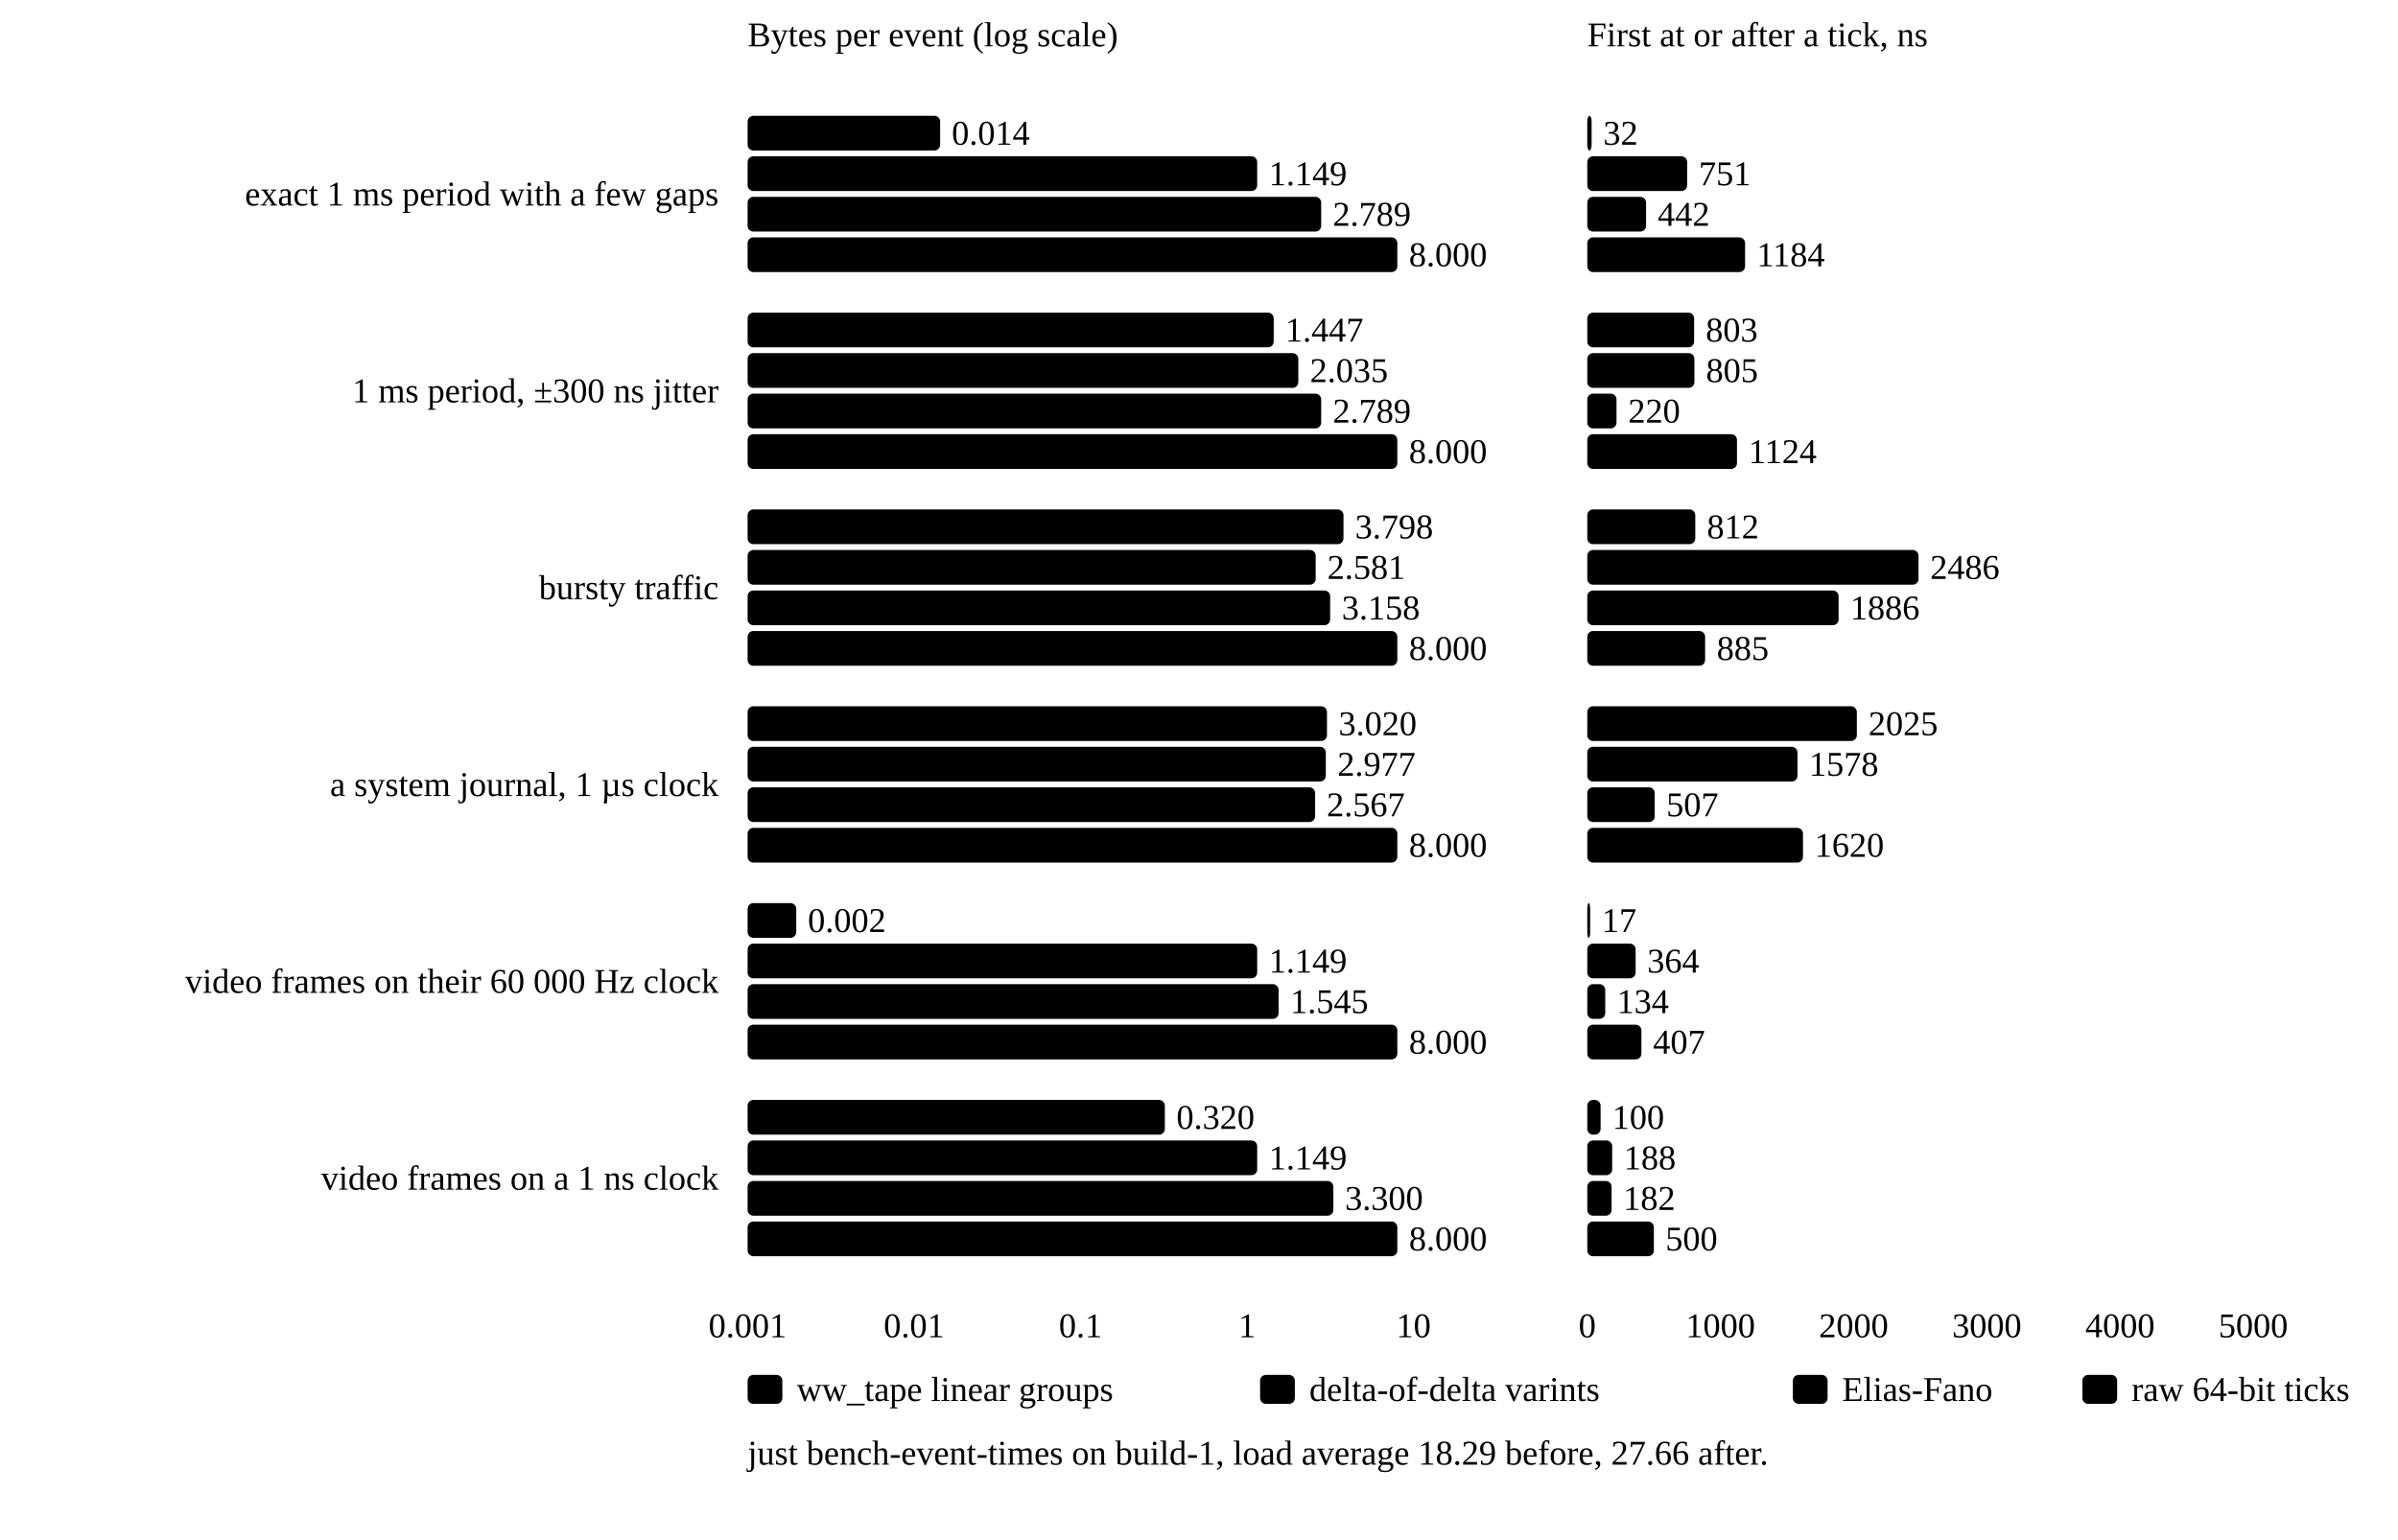
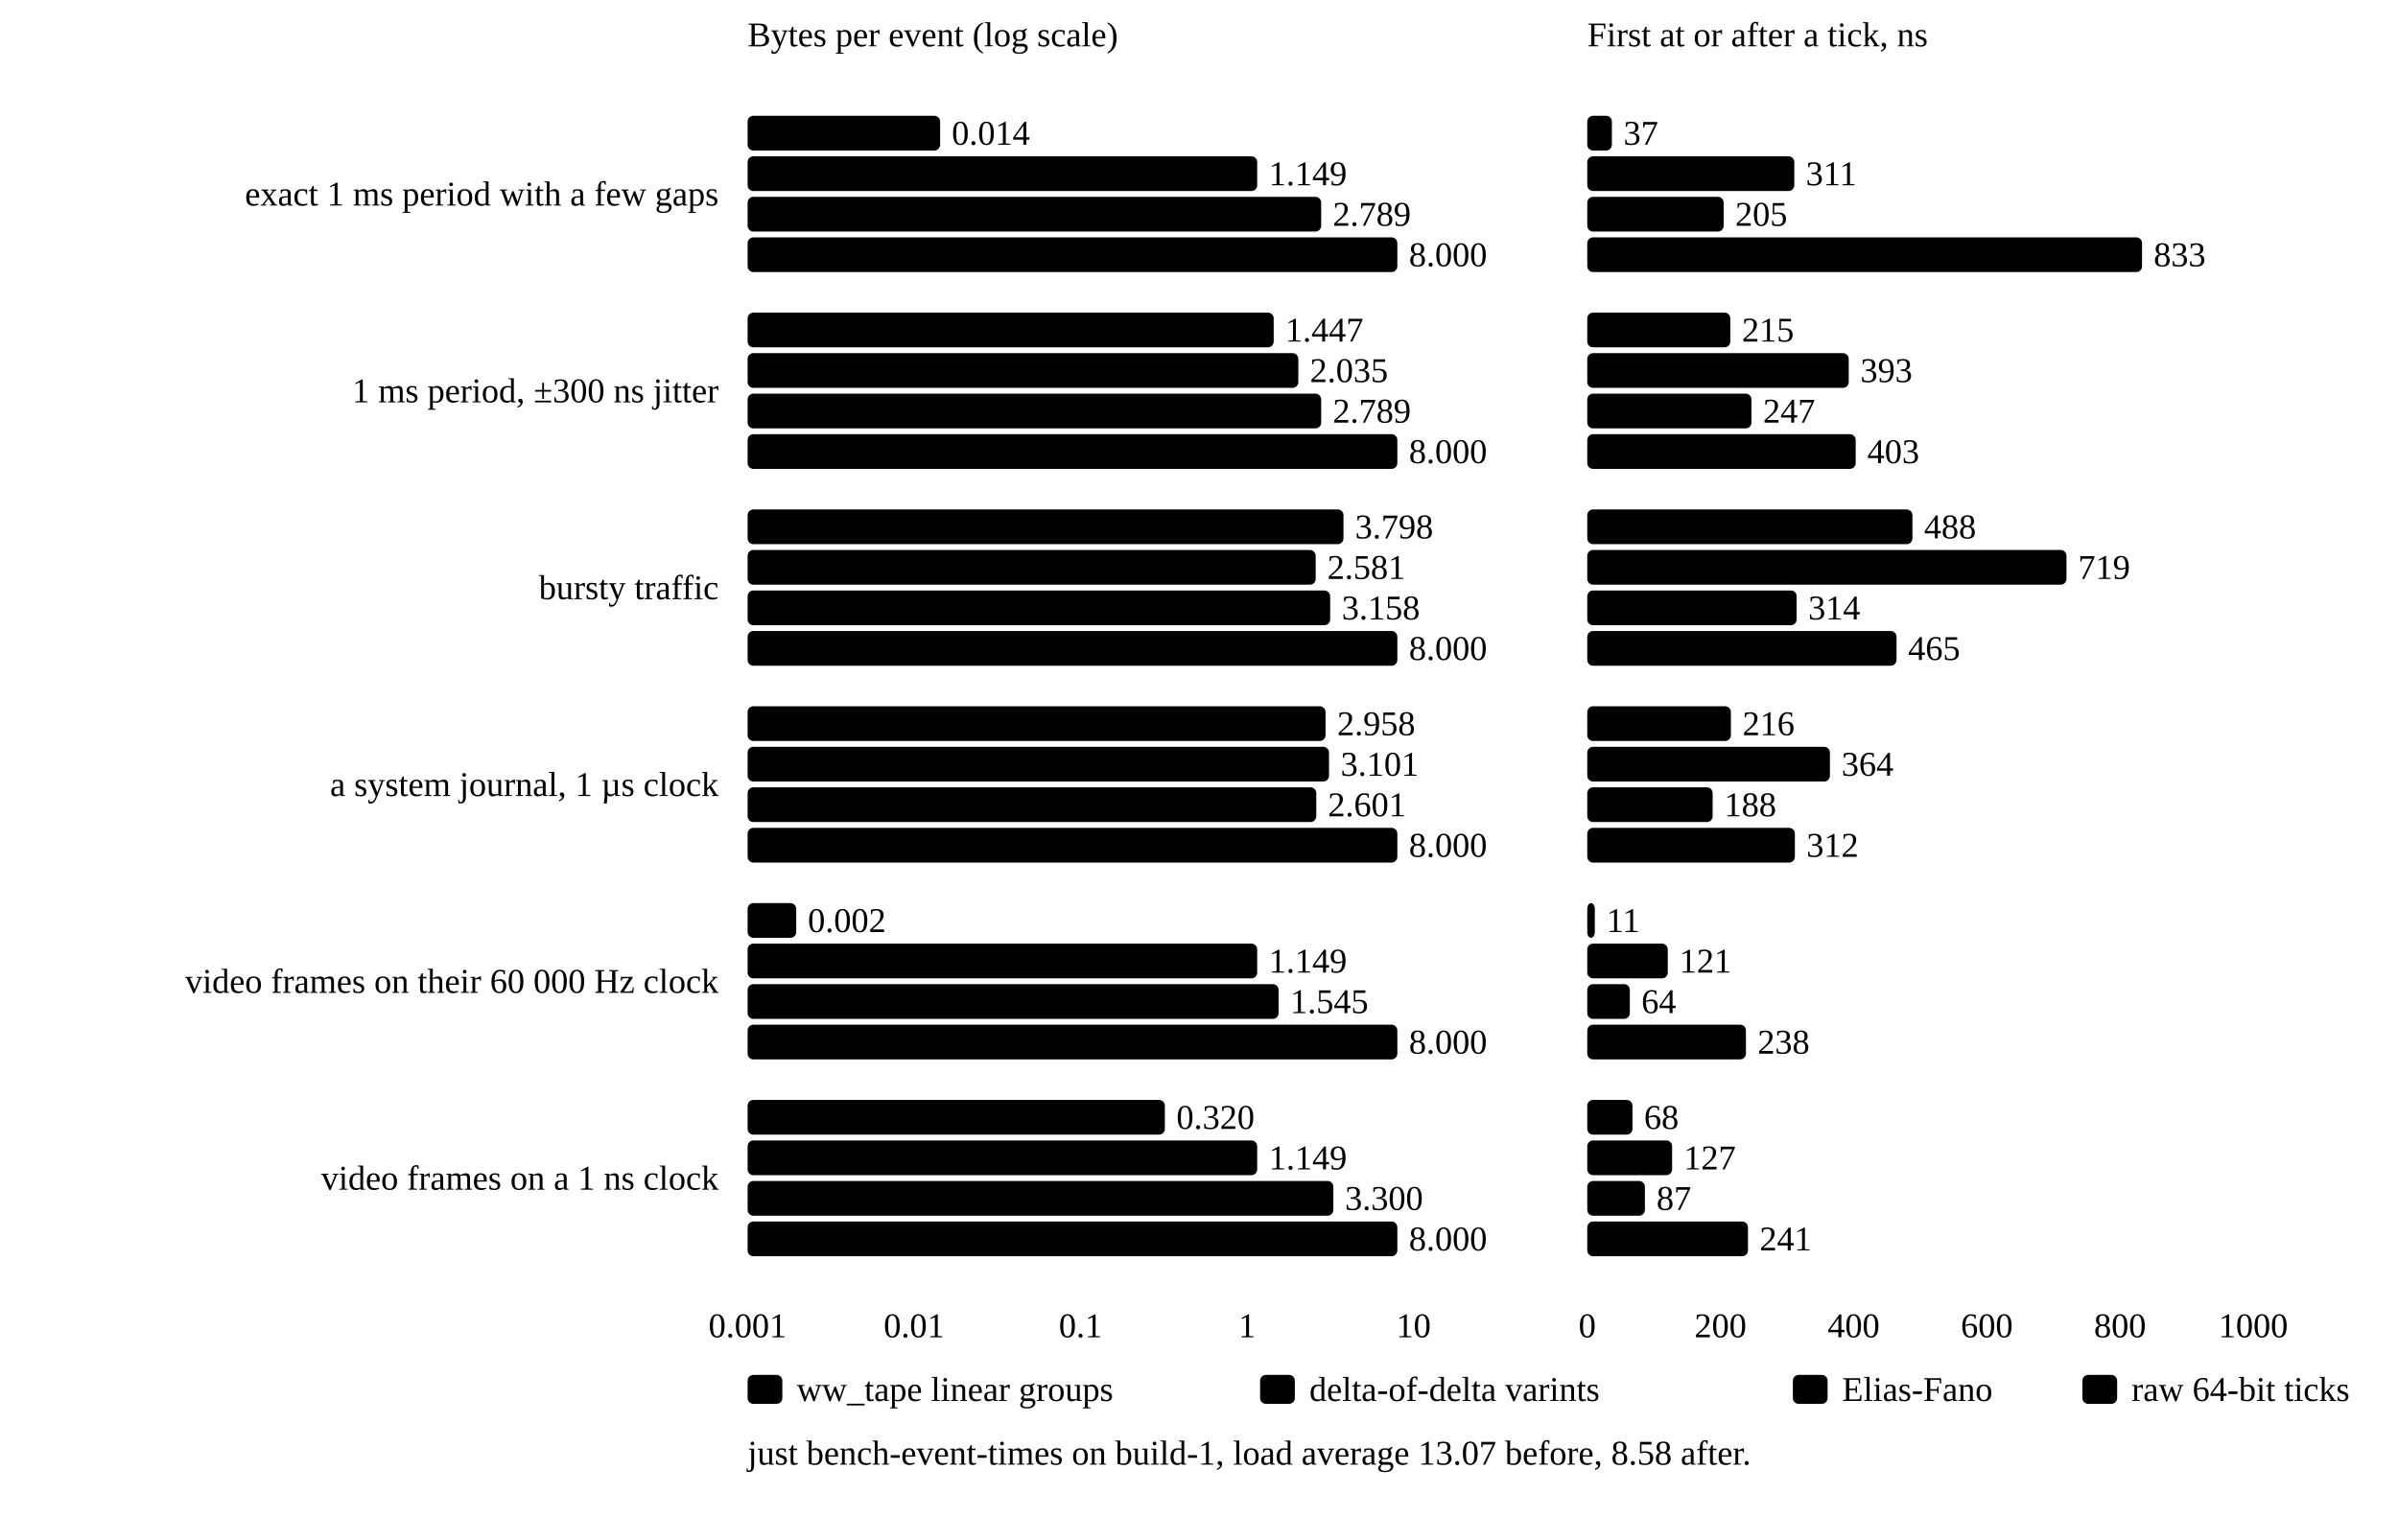
<svg xmlns="http://www.w3.org/2000/svg" class="ww-svg" viewBox="0 0 828.2 532" width="828.2" height="532" role="img" aria-label="Event start ticks per workload: bytes per event on a log scale, and the time to find the first event at or after a tick, for ww_tape's linear groups, delta-of-delta varints, Elias-Fano and raw ticks">
  <text x="258.2" y="16.0" text-anchor="start" class="strong">Bytes per event (log scale)</text>
  <line x1="258.2" y1="34.0" x2="258.2" y2="448.0" class="thin" />
  <text x="258.2" y="462.0" text-anchor="middle" class="small soft">0.001</text>
  <line x1="315.7" y1="34.0" x2="315.7" y2="448.0" class="thin" />
  <text x="315.7" y="462.0" text-anchor="middle" class="small soft">0.01</text>
  <line x1="373.2" y1="34.0" x2="373.2" y2="448.0" class="thin" />
  <text x="373.2" y="462.0" text-anchor="middle" class="small soft">0.1</text>
  <line x1="430.7" y1="34.0" x2="430.7" y2="448.0" class="thin" />
  <text x="430.7" y="462.0" text-anchor="middle" class="small soft">1</text>
  <line x1="488.2" y1="34.0" x2="488.2" y2="448.0" class="thin" />
  <text x="488.2" y="462.0" text-anchor="middle" class="small soft">10</text>
  <rect x="258.2" y="40.0" width="66.5" height="12.0" rx="2" class="blue" />
  <text x="328.7" y="50.0" text-anchor="start" class="small">0.014</text>
  <rect x="258.2" y="54.0" width="176.0" height="12.0" rx="2" class="amber" />
  <text x="438.2" y="64.0" text-anchor="start" class="small">1.149</text>
  <rect x="258.2" y="68.0" width="198.1" height="12.0" rx="2" class="green" />
  <text x="460.3" y="78.0" text-anchor="start" class="small">2.789</text>
  <rect x="258.2" y="82.0" width="224.4" height="12.0" rx="2" class="tint-ink" />
  <text x="486.6" y="92.0" text-anchor="start" class="small">8.000</text>
  <rect x="258.2" y="108.0" width="181.7" height="12.0" rx="2" class="blue" />
  <text x="443.9" y="118.0" text-anchor="start" class="small">1.447</text>
  <rect x="258.2" y="122.0" width="190.2" height="12.0" rx="2" class="amber" />
  <text x="452.4" y="132.0" text-anchor="start" class="small">2.035</text>
  <rect x="258.2" y="136.0" width="198.1" height="12.0" rx="2" class="green" />
  <text x="460.3" y="146.0" text-anchor="start" class="small">2.789</text>
  <rect x="258.2" y="150.0" width="224.4" height="12.0" rx="2" class="tint-ink" />
  <text x="486.6" y="160.0" text-anchor="start" class="small">8.000</text>
  <rect x="258.2" y="176.0" width="205.8" height="12.0" rx="2" class="blue" />
  <text x="468.0" y="186.0" text-anchor="start" class="small">3.798</text>
  <rect x="258.2" y="190.0" width="196.2" height="12.0" rx="2" class="amber" />
  <text x="458.4" y="200.0" text-anchor="start" class="small">2.581</text>
  <rect x="258.2" y="204.0" width="201.2" height="12.0" rx="2" class="green" />
  <text x="463.4" y="214.0" text-anchor="start" class="small">3.158</text>
  <rect x="258.2" y="218.0" width="224.4" height="12.0" rx="2" class="tint-ink" />
  <text x="486.6" y="228.0" text-anchor="start" class="small">8.000</text>
-   <rect x="258.2" y="244.0" width="200.1" height="12.0" rx="2" class="blue" />
-   <text x="462.3" y="254.0" text-anchor="start" class="small">3.020</text>
-   <rect x="258.2" y="258.0" width="199.7" height="12.0" rx="2" class="amber" />
-   <text x="461.9" y="268.0" text-anchor="start" class="small">2.977</text>
-   <rect x="258.2" y="272.0" width="196.0" height="12.0" rx="2" class="green" />
-   <text x="458.2" y="282.0" text-anchor="start" class="small">2.567</text>
+   <rect x="258.2" y="244.0" width="199.6" height="12.0" rx="2" class="blue" />
+   <text x="461.8" y="254.0" text-anchor="start" class="small">2.958</text>
+   <rect x="258.2" y="258.0" width="200.8" height="12.0" rx="2" class="amber" />
+   <text x="463.0" y="268.0" text-anchor="start" class="small">3.101</text>
+   <rect x="258.2" y="272.0" width="196.4" height="12.0" rx="2" class="green" />
+   <text x="458.6" y="282.0" text-anchor="start" class="small">2.601</text>
  <rect x="258.2" y="286.0" width="224.4" height="12.0" rx="2" class="tint-ink" />
  <text x="486.6" y="296.0" text-anchor="start" class="small">8.000</text>
  <rect x="258.2" y="312.0" width="16.8" height="12.0" rx="2" class="blue" />
  <text x="279.0" y="322.0" text-anchor="start" class="small">0.002</text>
  <rect x="258.2" y="326.0" width="176.0" height="12.0" rx="2" class="amber" />
  <text x="438.2" y="336.0" text-anchor="start" class="small">1.149</text>
  <rect x="258.2" y="340.0" width="183.4" height="12.0" rx="2" class="green" />
  <text x="445.6" y="350.0" text-anchor="start" class="small">1.545</text>
  <rect x="258.2" y="354.0" width="224.4" height="12.0" rx="2" class="tint-ink" />
  <text x="486.6" y="364.0" text-anchor="start" class="small">8.000</text>
  <rect x="258.2" y="380.0" width="144.1" height="12.0" rx="2" class="blue" />
  <text x="406.3" y="390.0" text-anchor="start" class="small">0.320</text>
  <rect x="258.2" y="394.0" width="176.0" height="12.0" rx="2" class="amber" />
  <text x="438.2" y="404.0" text-anchor="start" class="small">1.149</text>
  <rect x="258.2" y="408.0" width="202.3" height="12.0" rx="2" class="green" />
  <text x="464.5" y="418.0" text-anchor="start" class="small">3.300</text>
  <rect x="258.2" y="422.0" width="224.4" height="12.0" rx="2" class="tint-ink" />
  <text x="486.6" y="432.0" text-anchor="start" class="small">8.000</text>
  <line x1="258.2" y1="34.0" x2="258.2" y2="448.0" class="line" />
  <text x="548.2" y="16.0" text-anchor="start" class="strong">First at or after a tick, ns</text>
  <line x1="548.2" y1="34.0" x2="548.2" y2="448.0" class="thin" />
  <text x="548.2" y="462.0" text-anchor="middle" class="small soft">0</text>
  <line x1="594.2" y1="34.0" x2="594.2" y2="448.0" class="thin" />
-   <text x="594.2" y="462.0" text-anchor="middle" class="small soft">1000</text>
+   <text x="594.2" y="462.0" text-anchor="middle" class="small soft">200</text>
  <line x1="640.2" y1="34.0" x2="640.2" y2="448.0" class="thin" />
-   <text x="640.2" y="462.0" text-anchor="middle" class="small soft">2000</text>
+   <text x="640.2" y="462.0" text-anchor="middle" class="small soft">400</text>
  <line x1="686.2" y1="34.0" x2="686.2" y2="448.0" class="thin" />
-   <text x="686.2" y="462.0" text-anchor="middle" class="small soft">3000</text>
+   <text x="686.2" y="462.0" text-anchor="middle" class="small soft">600</text>
  <line x1="732.2" y1="34.0" x2="732.2" y2="448.0" class="thin" />
-   <text x="732.2" y="462.0" text-anchor="middle" class="small soft">4000</text>
+   <text x="732.2" y="462.0" text-anchor="middle" class="small soft">800</text>
  <line x1="778.2" y1="34.0" x2="778.2" y2="448.0" class="thin" />
-   <text x="778.2" y="462.0" text-anchor="middle" class="small soft">5000</text>
-   <rect x="548.2" y="40.0" width="1.5" height="12.0" rx="2" class="blue" />
-   <text x="553.7" y="50.0" text-anchor="start" class="small">32</text>
-   <rect x="548.2" y="54.0" width="34.5" height="12.0" rx="2" class="amber" />
-   <text x="586.7" y="64.0" text-anchor="start" class="small">751</text>
-   <rect x="548.2" y="68.0" width="20.3" height="12.0" rx="2" class="green" />
-   <text x="572.5" y="78.0" text-anchor="start" class="small">442</text>
-   <rect x="548.2" y="82.0" width="54.5" height="12.0" rx="2" class="tint-ink" />
-   <text x="606.7" y="92.0" text-anchor="start" class="small">1184</text>
-   <rect x="548.2" y="108.0" width="36.9" height="12.0" rx="2" class="blue" />
-   <text x="589.1" y="118.0" text-anchor="start" class="small">803</text>
-   <rect x="548.2" y="122.0" width="37.0" height="12.0" rx="2" class="amber" />
-   <text x="589.2" y="132.0" text-anchor="start" class="small">805</text>
-   <rect x="548.2" y="136.0" width="10.1" height="12.0" rx="2" class="green" />
-   <text x="562.3" y="146.0" text-anchor="start" class="small">220</text>
-   <rect x="548.2" y="150.0" width="51.7" height="12.0" rx="2" class="tint-ink" />
-   <text x="603.9" y="160.0" text-anchor="start" class="small">1124</text>
-   <rect x="548.2" y="176.0" width="37.3" height="12.0" rx="2" class="blue" />
-   <text x="589.5" y="186.0" text-anchor="start" class="small">812</text>
-   <rect x="548.2" y="190.0" width="114.4" height="12.0" rx="2" class="amber" />
-   <text x="666.6" y="200.0" text-anchor="start" class="small">2486</text>
-   <rect x="548.2" y="204.0" width="86.8" height="12.0" rx="2" class="green" />
-   <text x="639.0" y="214.0" text-anchor="start" class="small">1886</text>
-   <rect x="548.2" y="218.0" width="40.7" height="12.0" rx="2" class="tint-ink" />
-   <text x="592.9" y="228.0" text-anchor="start" class="small">885</text>
-   <rect x="548.2" y="244.0" width="93.1" height="12.0" rx="2" class="blue" />
-   <text x="645.3" y="254.0" text-anchor="start" class="small">2025</text>
-   <rect x="548.2" y="258.0" width="72.6" height="12.0" rx="2" class="amber" />
-   <text x="624.8" y="268.0" text-anchor="start" class="small">1578</text>
-   <rect x="548.2" y="272.0" width="23.3" height="12.0" rx="2" class="green" />
-   <text x="575.5" y="282.0" text-anchor="start" class="small">507</text>
-   <rect x="548.2" y="286.0" width="74.5" height="12.0" rx="2" class="tint-ink" />
-   <text x="626.7" y="296.0" text-anchor="start" class="small">1620</text>
-   <rect x="548.2" y="312.0" width="1.0" height="12.0" rx="2" class="blue" />
-   <text x="553.2" y="322.0" text-anchor="start" class="small">17</text>
-   <rect x="548.2" y="326.0" width="16.7" height="12.0" rx="2" class="amber" />
-   <text x="568.9" y="336.0" text-anchor="start" class="small">364</text>
-   <rect x="548.2" y="340.0" width="6.2" height="12.0" rx="2" class="green" />
-   <text x="558.4" y="350.0" text-anchor="start" class="small">134</text>
-   <rect x="548.2" y="354.0" width="18.7" height="12.0" rx="2" class="tint-ink" />
-   <text x="570.9" y="364.0" text-anchor="start" class="small">407</text>
-   <rect x="548.2" y="380.0" width="4.6" height="12.0" rx="2" class="blue" />
-   <text x="556.8" y="390.0" text-anchor="start" class="small">100</text>
-   <rect x="548.2" y="394.0" width="8.6" height="12.0" rx="2" class="amber" />
-   <text x="560.8" y="404.0" text-anchor="start" class="small">188</text>
-   <rect x="548.2" y="408.0" width="8.4" height="12.0" rx="2" class="green" />
-   <text x="560.6" y="418.0" text-anchor="start" class="small">182</text>
-   <rect x="548.2" y="422.0" width="23.0" height="12.0" rx="2" class="tint-ink" />
-   <text x="575.2" y="432.0" text-anchor="start" class="small">500</text>
+   <text x="778.2" y="462.0" text-anchor="middle" class="small soft">1000</text>
+   <rect x="548.2" y="40.0" width="8.5" height="12.0" rx="2" class="blue" />
+   <text x="560.7" y="50.0" text-anchor="start" class="small">37</text>
+   <rect x="548.2" y="54.0" width="71.5" height="12.0" rx="2" class="amber" />
+   <text x="623.7" y="64.0" text-anchor="start" class="small">311</text>
+   <rect x="548.2" y="68.0" width="47.1" height="12.0" rx="2" class="green" />
+   <text x="599.3" y="78.0" text-anchor="start" class="small">205</text>
+   <rect x="548.2" y="82.0" width="191.6" height="12.0" rx="2" class="tint-ink" />
+   <text x="743.8" y="92.0" text-anchor="start" class="small">833</text>
+   <rect x="548.2" y="108.0" width="49.4" height="12.0" rx="2" class="blue" />
+   <text x="601.6" y="118.0" text-anchor="start" class="small">215</text>
+   <rect x="548.2" y="122.0" width="90.3" height="12.0" rx="2" class="amber" />
+   <text x="642.5" y="132.0" text-anchor="start" class="small">393</text>
+   <rect x="548.2" y="136.0" width="56.7" height="12.0" rx="2" class="green" />
+   <text x="608.9" y="146.0" text-anchor="start" class="small">247</text>
+   <rect x="548.2" y="150.0" width="92.7" height="12.0" rx="2" class="tint-ink" />
+   <text x="644.9" y="160.0" text-anchor="start" class="small">403</text>
+   <rect x="548.2" y="176.0" width="112.3" height="12.0" rx="2" class="blue" />
+   <text x="664.5" y="186.0" text-anchor="start" class="small">488</text>
+   <rect x="548.2" y="190.0" width="165.5" height="12.0" rx="2" class="amber" />
+   <text x="717.7" y="200.0" text-anchor="start" class="small">719</text>
+   <rect x="548.2" y="204.0" width="72.3" height="12.0" rx="2" class="green" />
+   <text x="624.5" y="214.0" text-anchor="start" class="small">314</text>
+   <rect x="548.2" y="218.0" width="106.8" height="12.0" rx="2" class="tint-ink" />
+   <text x="659.0" y="228.0" text-anchor="start" class="small">465</text>
+   <rect x="548.2" y="244.0" width="49.6" height="12.0" rx="2" class="blue" />
+   <text x="601.8" y="254.0" text-anchor="start" class="small">216</text>
+   <rect x="548.2" y="258.0" width="83.8" height="12.0" rx="2" class="amber" />
+   <text x="636.0" y="268.0" text-anchor="start" class="small">364</text>
+   <rect x="548.2" y="272.0" width="43.3" height="12.0" rx="2" class="green" />
+   <text x="595.5" y="282.0" text-anchor="start" class="small">188</text>
+   <rect x="548.2" y="286.0" width="71.7" height="12.0" rx="2" class="tint-ink" />
+   <text x="623.9" y="296.0" text-anchor="start" class="small">312</text>
+   <rect x="548.2" y="312.0" width="2.6" height="12.0" rx="2" class="blue" />
+   <text x="554.8" y="322.0" text-anchor="start" class="small">11</text>
+   <rect x="548.2" y="326.0" width="27.8" height="12.0" rx="2" class="amber" />
+   <text x="580.0" y="336.0" text-anchor="start" class="small">121</text>
+   <rect x="548.2" y="340.0" width="14.7" height="12.0" rx="2" class="green" />
+   <text x="566.9" y="350.0" text-anchor="start" class="small">64</text>
+   <rect x="548.2" y="354.0" width="54.8" height="12.0" rx="2" class="tint-ink" />
+   <text x="607.0" y="364.0" text-anchor="start" class="small">238</text>
+   <rect x="548.2" y="380.0" width="15.6" height="12.0" rx="2" class="blue" />
+   <text x="567.8" y="390.0" text-anchor="start" class="small">68</text>
+   <rect x="548.2" y="394.0" width="29.3" height="12.0" rx="2" class="amber" />
+   <text x="581.5" y="404.0" text-anchor="start" class="small">127</text>
+   <rect x="548.2" y="408.0" width="19.9" height="12.0" rx="2" class="green" />
+   <text x="572.1" y="418.0" text-anchor="start" class="small">87</text>
+   <rect x="548.2" y="422.0" width="55.5" height="12.0" rx="2" class="tint-ink" />
+   <text x="607.7" y="432.0" text-anchor="start" class="small">241</text>
  <line x1="548.2" y1="34.0" x2="548.2" y2="448.0" class="line" />
  <text x="248.2" y="71.0" text-anchor="end">exact 1 ms period with a few gaps</text>
  <text x="248.2" y="139.0" text-anchor="end">1 ms period, ±300 ns jitter</text>
  <text x="248.2" y="207.0" text-anchor="end">bursty traffic</text>
  <text x="248.2" y="275.0" text-anchor="end">a system journal, 1 µs clock</text>
  <text x="248.2" y="343.0" text-anchor="end">video frames on their 60 000 Hz clock</text>
  <text x="248.2" y="411.0" text-anchor="end">video frames on a 1 ns clock</text>
  <rect x="258.2" y="475.0" width="12.0" height="10.0" rx="2" class="blue" />
  <text x="275.2" y="484.0" text-anchor="start" class="small">ww_tape linear groups</text>
  <rect x="435.2" y="475.0" width="12.0" height="10.0" rx="2" class="amber" />
  <text x="452.2" y="484.0" text-anchor="start" class="small">delta-of-delta varints</text>
  <rect x="619.2" y="475.0" width="12.0" height="10.0" rx="2" class="green" />
  <text x="636.2" y="484.0" text-anchor="start" class="small">Elias-Fano</text>
  <rect x="719.2" y="475.0" width="12.0" height="10.0" rx="2" class="tint-ink" />
  <text x="736.2" y="484.0" text-anchor="start" class="small">raw 64-bit ticks</text>
-   <text x="258.2" y="506.0" text-anchor="start" class="small soft">just bench-event-times on build-1, load average 18.29 before, 27.66 after.</text>
+   <text x="258.2" y="506.0" text-anchor="start" class="small soft">just bench-event-times on build-1, load average 13.07 before, 8.58 after.</text>
</svg>
